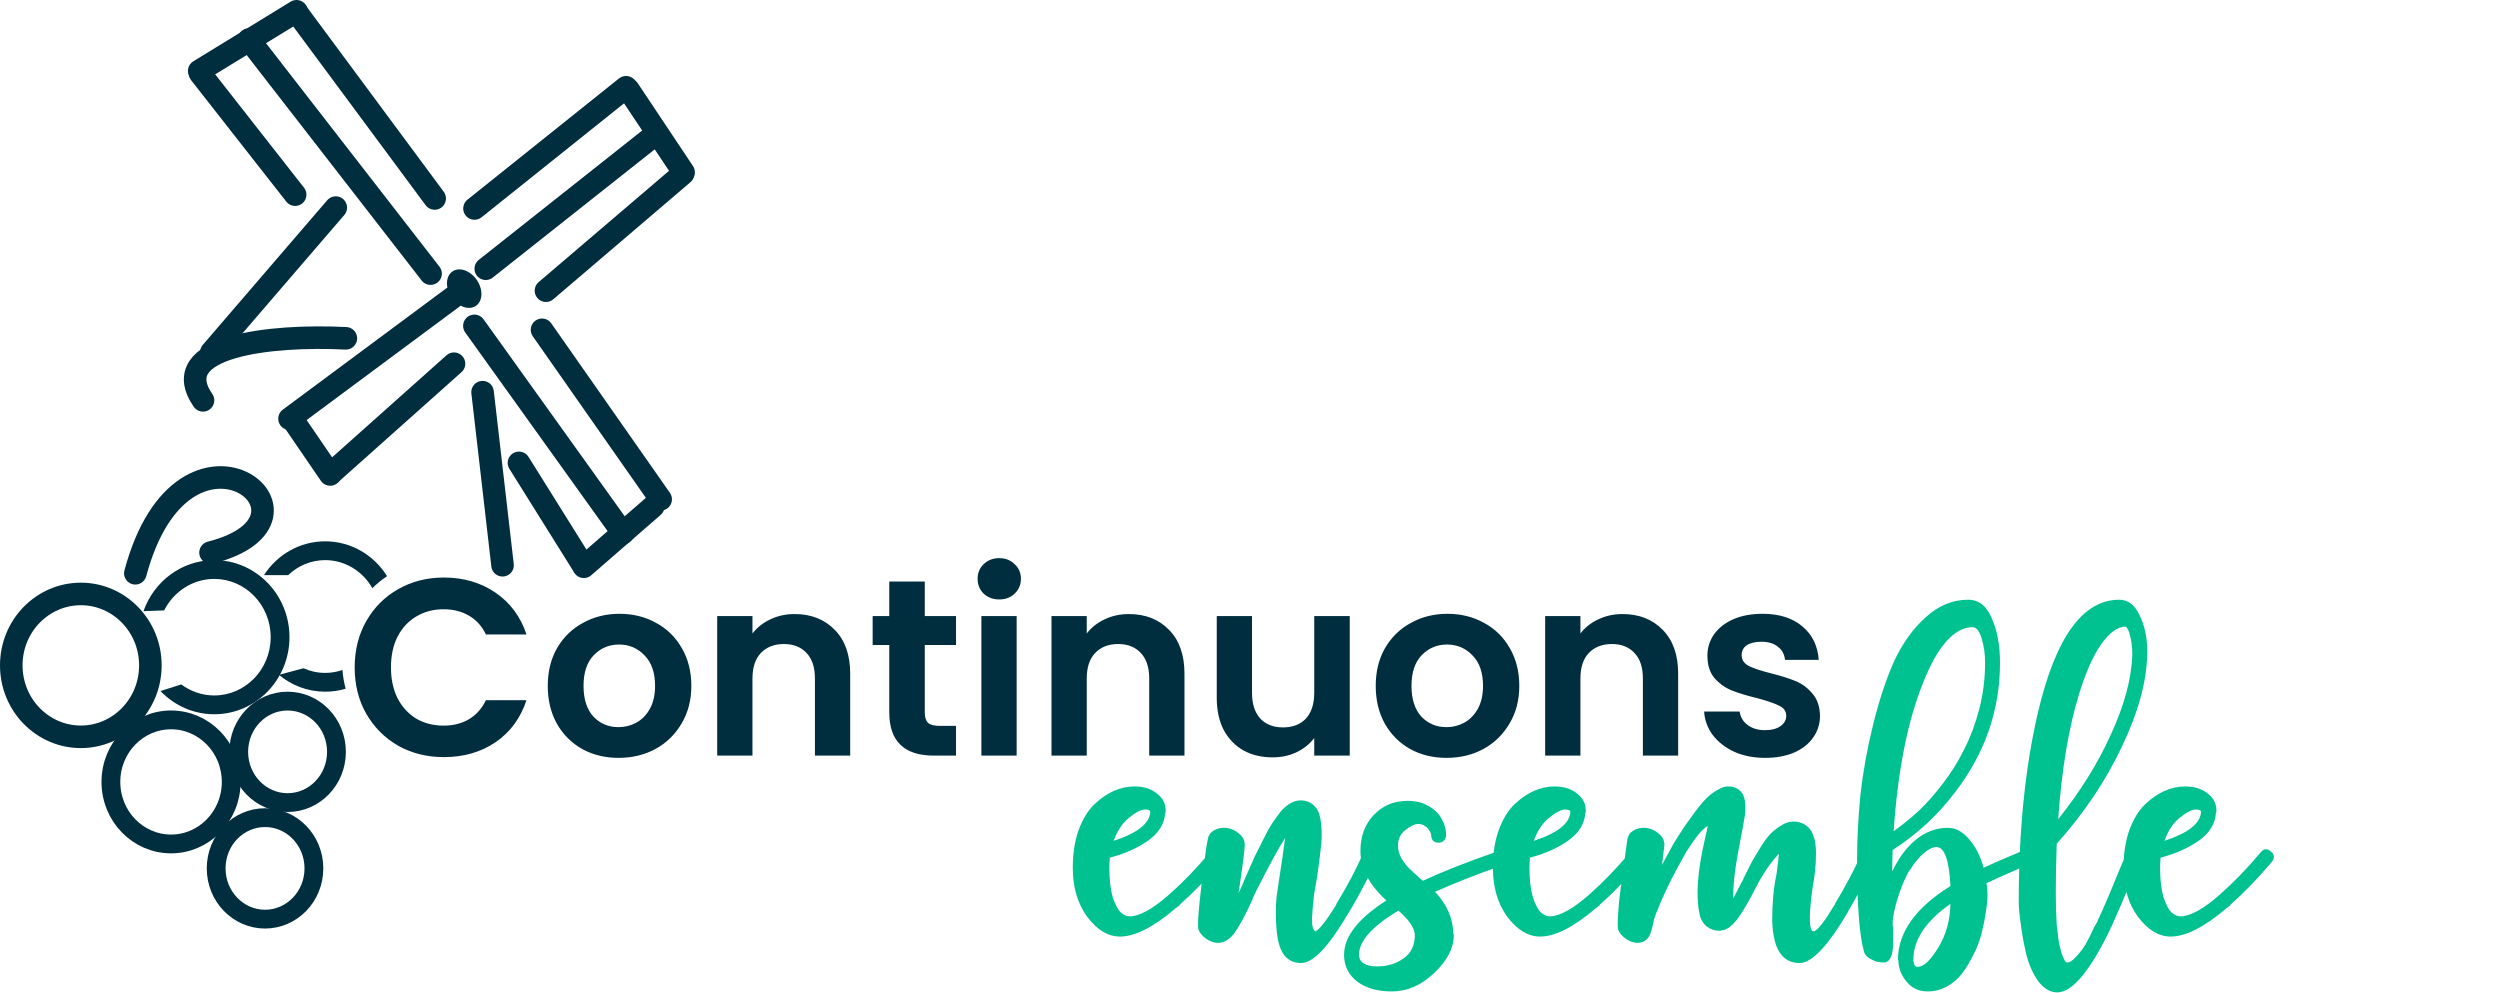
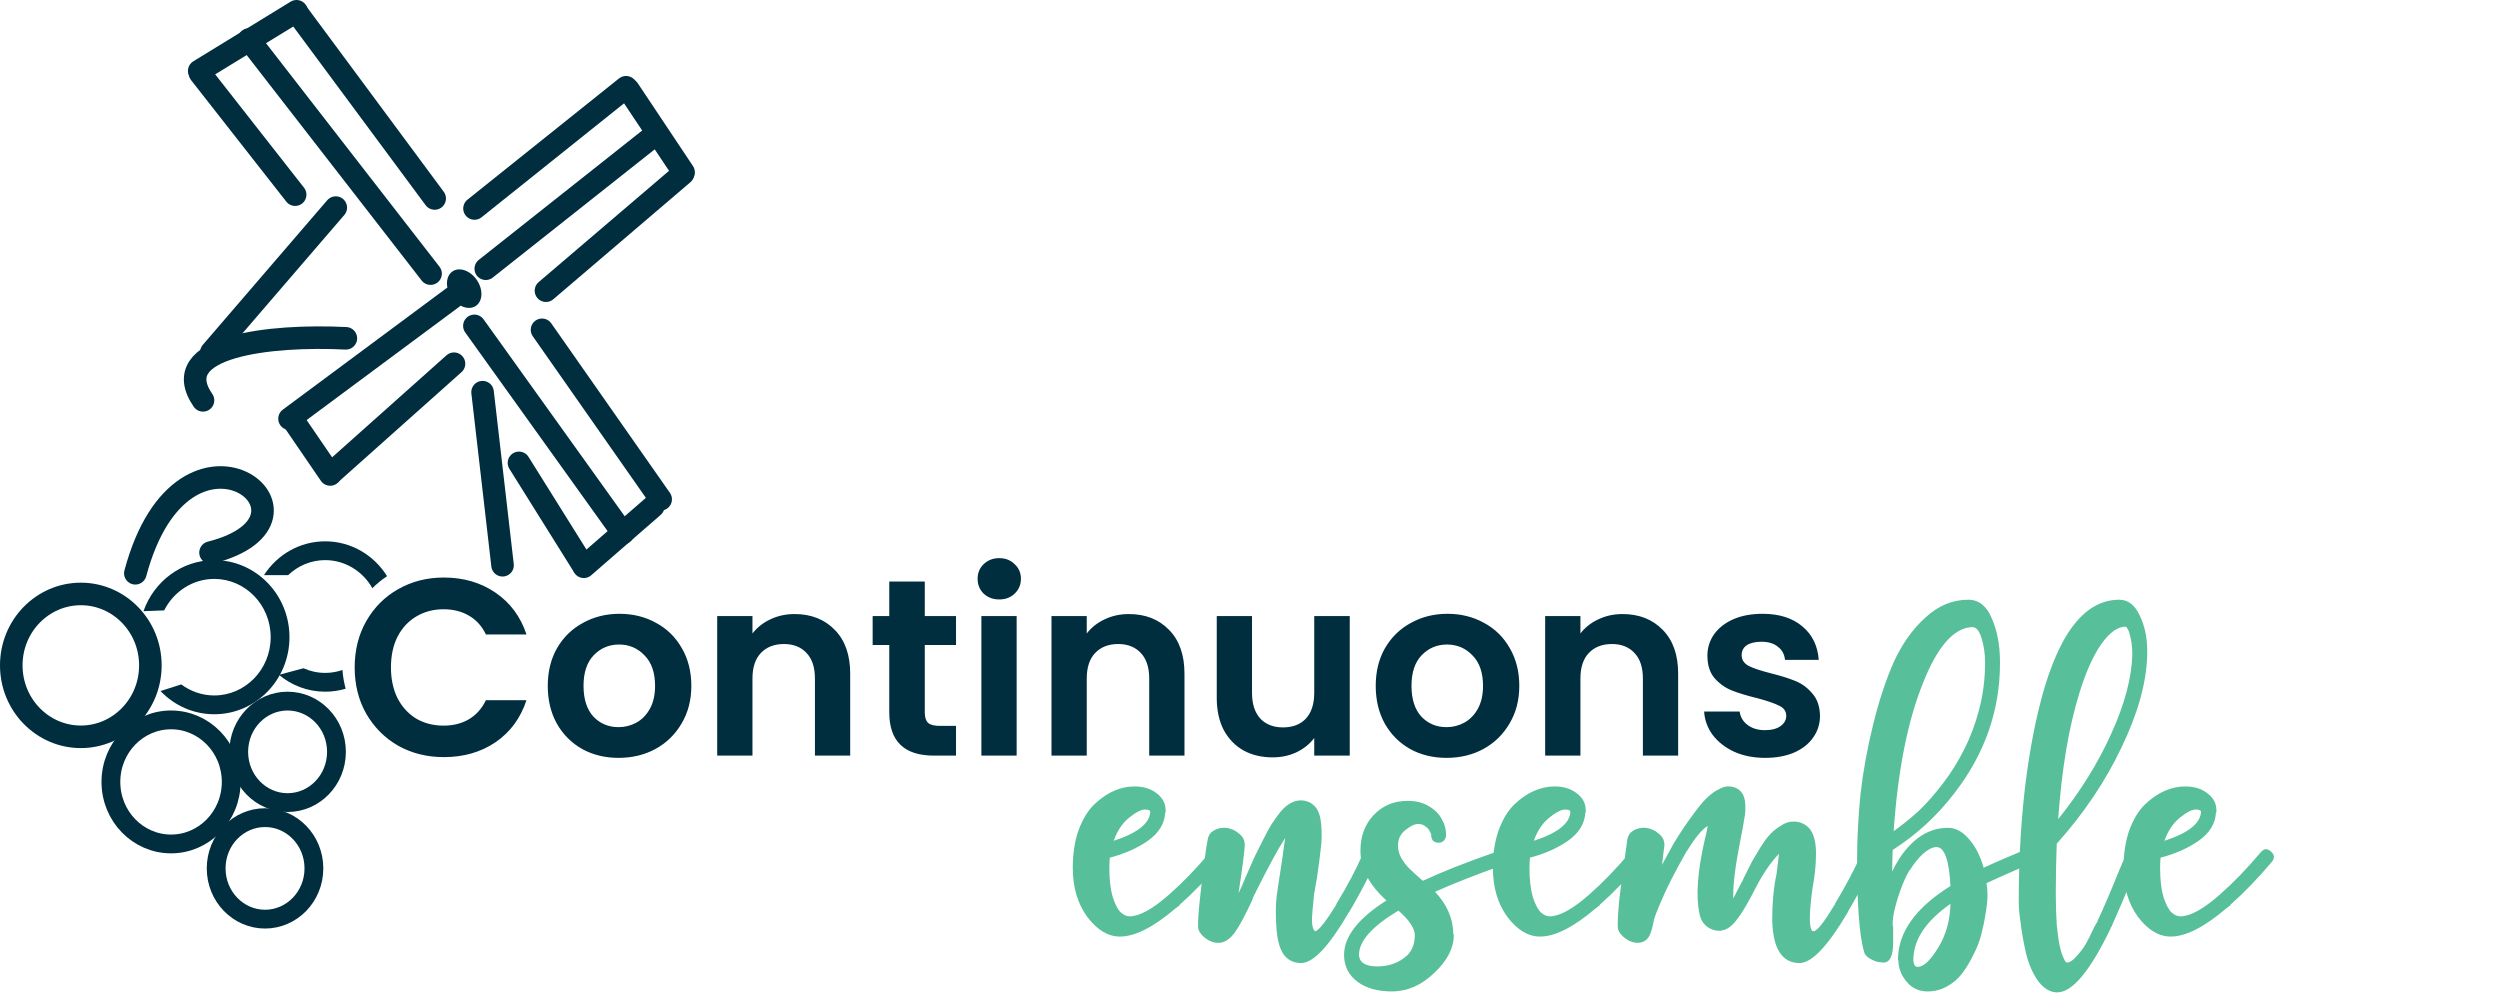
<svg xmlns="http://www.w3.org/2000/svg" width="665" height="264" viewBox="0 0 665 264" fill="none">
  <path d="M56 146.991C91.5 137.991 49 103.991 36 152.491" stroke="#002E3F" stroke-width="6" stroke-linecap="round" />
  <line x1="89.317" y1="55.221" x2="56.231" y2="93.673" stroke="#002E3F" stroke-width="6" stroke-linecap="round" />
  <line x1="144.178" y1="87.728" x2="175.737" y2="132.812" stroke="#002E3F" stroke-width="6" stroke-linecap="round" />
  <line x1="126.186" y1="86.681" x2="165.691" y2="141.805" stroke="#002E3F" stroke-width="6" stroke-linecap="round" />
  <line x1="155.295" y1="150.758" x2="173.768" y2="134.695" stroke="#002E3F" stroke-width="6" stroke-linecap="round" />
  <line x1="154.866" y1="150.037" x2="138.046" y2="123.125" stroke="#002E3F" stroke-width="6" stroke-linecap="round" />
  <line x1="133.676" y1="150.354" x2="128.364" y2="104.315" stroke="#002E3F" stroke-width="6" stroke-linecap="round" />
  <line x1="88.242" y1="125.755" x2="120.764" y2="96.749" stroke="#002E3F" stroke-width="6" stroke-linecap="round" />
  <line x1="87.83" y1="126.209" x2="78.218" y2="112.161" stroke="#002E3F" stroke-width="6" stroke-linecap="round" />
  <line x1="172.51" y1="37.205" x2="129.214" y2="71.481" stroke="#002E3F" stroke-width="6" stroke-linecap="round" />
  <line x1="120.379" y1="79.188" x2="77.012" y2="111.375" stroke="#002E3F" stroke-width="6" stroke-linecap="round" />
  <line x1="66.209" y1="10.521" x2="114.531" y2="72.781" stroke="#002E3F" stroke-width="6" stroke-linecap="round" />
  <line x1="52.99" y1="18.865" x2="78.874" y2="3" stroke="#002E3F" stroke-width="6" stroke-linecap="round" />
  <line x1="79.196" y1="3.616" x2="115.625" y2="52.794" stroke="#002E3F" stroke-width="6" stroke-linecap="round" />
  <line x1="166.531" y1="23.207" x2="126.217" y2="55.459" stroke="#002E3F" stroke-width="6" stroke-linecap="round" />
  <line x1="167.16" y1="23.823" x2="181.832" y2="45.83" stroke="#002E3F" stroke-width="6" stroke-linecap="round" />
  <line x1="181.666" y1="46.22" x2="145.229" y2="77.324" stroke="#002E3F" stroke-width="6" stroke-linecap="round" />
  <line x1="53.212" y1="19.501" x2="78.51" y2="51.779" stroke="#002E3F" stroke-width="6" stroke-linecap="round" />
  <ellipse cx="123.476" cy="76.781" rx="4.07" ry="5.54" transform="rotate(-34.0884 123.476 76.7813)" fill="#002E3F" />
  <path d="M92 89.99C72 88.99 44 91.99 54 106.491" stroke="#002E3F" stroke-width="6" stroke-linecap="round" />
  <path d="M21.5 157.991C31.653 157.991 40 166.432 40 176.991C40 187.549 31.653 195.991 21.5 195.991C11.347 195.991 3 187.549 3 176.991C3 166.432 11.347 157.991 21.5 157.991Z" stroke="#002E3F" stroke-width="6" />
  <path d="M45.5 191.491C54.274 191.491 61.5 198.815 61.5 207.991C61.5 217.167 54.274 224.491 45.5 224.491C36.726 224.491 29.5 217.167 29.5 207.991C29.5 198.815 36.726 191.491 45.5 191.491Z" stroke="#002E3F" stroke-width="5" />
  <path d="M76.5 186.491C83.606 186.491 89.5 192.459 89.5 199.991C89.5 207.522 83.606 213.491 76.5 213.491C69.394 213.491 63.5 207.522 63.5 199.991C63.5 192.459 69.394 186.491 76.5 186.491Z" stroke="#002E3F" stroke-width="5" />
  <path d="M70.5 217.491C77.606 217.491 83.5 223.459 83.5 230.991C83.5 238.522 77.606 244.491 70.5 244.491C63.395 244.491 57.5 238.522 57.5 230.991C57.5 223.459 63.395 217.491 70.5 217.491Z" stroke="#002E3F" stroke-width="5" />
  <path d="M57 148.991C68.046 148.991 77 158.169 77 169.491C77 180.812 68.046 189.991 57 189.991C51.393 189.991 46.327 187.624 42.695 183.815L48.215 182.051C50.698 183.906 53.743 184.991 57 184.991C65.169 184.991 72 178.168 72 169.491C72 160.813 65.169 153.991 57 153.991C51.263 153.991 46.184 157.355 43.67 162.365L38.168 162.574C40.937 154.655 48.322 148.991 57 148.991Z" fill="#002E3F" />
  <path d="M80.736 177.754C82.511 178.551 84.463 178.991 86.5 178.991C88.097 178.991 89.641 178.72 91.089 178.219C91.224 179.93 91.511 181.595 91.939 183.201C90.212 183.714 88.388 183.991 86.5 183.991C81.834 183.991 77.551 182.308 74.194 179.504L80.736 177.754ZM86.5 143.991C93.42 143.991 99.498 147.688 102.959 153.262C101.557 154.198 100.246 155.27 99.046 156.46C96.515 151.964 91.796 148.991 86.5 148.991C82.728 148.991 79.25 150.499 76.645 152.991H70.213C73.701 147.569 79.693 143.991 86.5 143.991Z" fill="#002E3F" />
  <path d="M94.345 177.541C94.345 172.94 95.372 168.831 97.427 165.213C99.526 161.55 102.363 158.714 105.936 156.704C109.554 154.649 113.596 153.622 118.063 153.622C123.289 153.622 127.867 154.962 131.798 157.642C135.729 160.322 138.476 164.029 140.039 168.764H129.252C128.18 166.53 126.661 164.855 124.696 163.739C122.775 162.622 120.542 162.064 117.996 162.064C115.271 162.064 112.837 162.711 110.693 164.007C108.594 165.257 106.941 167.044 105.735 169.367C104.574 171.689 103.993 174.414 103.993 177.541C103.993 180.623 104.574 183.347 105.735 185.715C106.941 188.037 108.594 189.846 110.693 191.142C112.837 192.392 115.271 193.018 117.996 193.018C120.542 193.018 122.775 192.459 124.696 191.343C126.661 190.181 128.18 188.484 129.252 186.251H140.039C138.476 191.03 135.729 194.76 131.798 197.44C127.912 200.075 123.334 201.393 118.063 201.393C113.596 201.393 109.554 200.388 105.936 198.378C102.363 196.323 99.526 193.487 97.427 189.869C95.372 186.251 94.345 182.141 94.345 177.541ZM164.533 201.594C160.959 201.594 157.743 200.812 154.885 199.249C152.026 197.641 149.77 195.385 148.118 192.482C146.51 189.578 145.706 186.228 145.706 182.432C145.706 178.635 146.532 175.285 148.185 172.382C149.882 169.478 152.182 167.245 155.086 165.682C157.989 164.074 161.227 163.27 164.801 163.27C168.374 163.27 171.612 164.074 174.516 165.682C177.419 167.245 179.697 169.478 181.35 172.382C183.047 175.285 183.896 178.635 183.896 182.432C183.896 186.228 183.025 189.578 181.283 192.482C179.585 195.385 177.263 197.641 174.315 199.249C171.411 200.812 168.151 201.594 164.533 201.594ZM164.533 193.42C166.23 193.42 167.816 193.018 169.29 192.214C170.808 191.365 172.014 190.114 172.908 188.462C173.801 186.809 174.248 184.799 174.248 182.432C174.248 178.903 173.31 176.201 171.434 174.325C169.602 172.404 167.347 171.444 164.667 171.444C161.987 171.444 159.731 172.404 157.9 174.325C156.113 176.201 155.22 178.903 155.22 182.432C155.22 185.96 156.091 188.685 157.833 190.606C159.619 192.482 161.853 193.42 164.533 193.42ZM211.345 163.337C215.767 163.337 219.341 164.744 222.065 167.558C224.79 170.327 226.152 174.213 226.152 179.216V200.991H216.772V180.489C216.772 177.541 216.035 175.285 214.561 173.722C213.087 172.114 211.077 171.31 208.531 171.31C205.941 171.31 203.886 172.114 202.367 173.722C200.893 175.285 200.156 177.541 200.156 180.489V200.991H190.776V163.873H200.156V168.496C201.407 166.888 202.993 165.637 204.913 164.744C206.879 163.806 209.023 163.337 211.345 163.337ZM245.993 171.578V189.534C245.993 190.784 246.284 191.7 246.864 192.281C247.49 192.817 248.517 193.085 249.946 193.085H254.301V200.991H248.405C240.499 200.991 236.546 197.149 236.546 189.467V171.578H232.124V163.873H236.546V154.694H245.993V163.873H254.301V171.578H245.993ZM265.805 159.451C264.152 159.451 262.767 158.937 261.651 157.91C260.579 156.838 260.043 155.52 260.043 153.957C260.043 152.393 260.579 151.098 261.651 150.071C262.767 148.999 264.152 148.463 265.805 148.463C267.457 148.463 268.82 148.999 269.892 150.071C271.008 151.098 271.567 152.393 271.567 153.957C271.567 155.52 271.008 156.838 269.892 157.91C268.82 158.937 267.457 159.451 265.805 159.451ZM270.428 163.873V200.991H261.048V163.873H270.428ZM300.264 163.337C304.686 163.337 308.26 164.744 310.984 167.558C313.709 170.327 315.071 174.213 315.071 179.216V200.991H305.691V180.489C305.691 177.541 304.954 175.285 303.48 173.722C302.006 172.114 299.996 171.31 297.45 171.31C294.86 171.31 292.805 172.114 291.286 173.722C289.812 175.285 289.075 177.541 289.075 180.489V200.991H279.695V163.873H289.075V168.496C290.326 166.888 291.912 165.637 293.832 164.744C295.798 163.806 297.942 163.337 300.264 163.337ZM359.032 163.873V200.991H349.585V196.301C348.379 197.909 346.793 199.182 344.828 200.12C342.907 201.013 340.808 201.46 338.53 201.46C335.627 201.46 333.058 200.857 330.825 199.651C328.592 198.4 326.827 196.591 325.532 194.224C324.281 191.812 323.656 188.953 323.656 185.648V163.873H333.036V184.308C333.036 187.256 333.773 189.534 335.247 191.142C336.721 192.705 338.731 193.487 341.277 193.487C343.868 193.487 345.9 192.705 347.374 191.142C348.848 189.534 349.585 187.256 349.585 184.308V163.873H359.032ZM384.769 201.594C381.196 201.594 377.98 200.812 375.121 199.249C372.262 197.641 370.007 195.385 368.354 192.482C366.746 189.578 365.942 186.228 365.942 182.432C365.942 178.635 366.768 175.285 368.421 172.382C370.118 169.478 372.419 167.245 375.322 165.682C378.225 164.074 381.464 163.27 385.037 163.27C388.61 163.27 391.849 164.074 394.752 165.682C397.655 167.245 399.933 169.478 401.586 172.382C403.283 175.285 404.132 178.635 404.132 182.432C404.132 186.228 403.261 189.578 401.519 192.482C399.822 195.385 397.499 197.641 394.551 199.249C391.648 200.812 388.387 201.594 384.769 201.594ZM384.769 193.42C386.466 193.42 388.052 193.018 389.526 192.214C391.045 191.365 392.251 190.114 393.144 188.462C394.037 186.809 394.484 184.799 394.484 182.432C394.484 178.903 393.546 176.201 391.67 174.325C389.839 172.404 387.583 171.444 384.903 171.444C382.223 171.444 379.967 172.404 378.136 174.325C376.349 176.201 375.456 178.903 375.456 182.432C375.456 185.96 376.327 188.685 378.069 190.606C379.856 192.482 382.089 193.42 384.769 193.42ZM431.582 163.337C436.004 163.337 439.577 164.744 442.302 167.558C445.026 170.327 446.389 174.213 446.389 179.216V200.991H437.009V180.489C437.009 177.541 436.272 175.285 434.798 173.722C433.324 172.114 431.314 171.31 428.768 171.31C426.177 171.31 424.122 172.114 422.604 173.722C421.13 175.285 420.393 177.541 420.393 180.489V200.991H411.013V163.873H420.393V168.496C421.643 166.888 423.229 165.637 425.15 164.744C427.115 163.806 429.259 163.337 431.582 163.337ZM469.513 201.594C466.475 201.594 463.751 201.058 461.339 199.986C458.927 198.869 457.006 197.373 455.577 195.497C454.192 193.621 453.433 191.544 453.299 189.266H462.746C462.924 190.695 463.617 191.879 464.823 192.817C466.073 193.755 467.614 194.224 469.446 194.224C471.232 194.224 472.617 193.866 473.6 193.152C474.627 192.437 475.141 191.521 475.141 190.405C475.141 189.199 474.515 188.305 473.265 187.725C472.059 187.099 470.116 186.429 467.436 185.715C464.666 185.045 462.388 184.352 460.602 183.638C458.86 182.923 457.341 181.829 456.046 180.355C454.795 178.881 454.17 176.893 454.17 174.392C454.17 172.337 454.75 170.461 455.912 168.764C457.118 167.066 458.815 165.726 461.004 164.744C463.237 163.761 465.85 163.27 468.843 163.27C473.265 163.27 476.793 164.386 479.429 166.62C482.064 168.808 483.516 171.779 483.784 175.531H474.806C474.672 174.057 474.046 172.895 472.93 172.047C471.858 171.153 470.406 170.707 468.575 170.707C466.877 170.707 465.56 171.019 464.622 171.645C463.728 172.27 463.282 173.141 463.282 174.258C463.282 175.508 463.907 176.469 465.158 177.139C466.408 177.764 468.351 178.412 470.987 179.082C473.667 179.752 475.878 180.444 477.62 181.159C479.362 181.873 480.858 182.99 482.109 184.509C483.404 185.983 484.074 187.948 484.119 190.405C484.119 192.549 483.516 194.469 482.31 196.167C481.148 197.864 479.451 199.204 477.218 200.187C475.029 201.125 472.461 201.594 469.513 201.594Z" fill="#002E3F" />
-   <path d="M321.84 226.727C322.693 225.703 323.589 225.617 324.528 226.471C325.552 227.324 325.637 228.263 324.784 229.287C321.029 233.724 317.36 237.521 313.776 240.679V240.807C313.776 240.807 313.733 240.849 313.648 240.935C313.563 241.02 313.477 241.063 313.392 241.063C313.051 241.404 312.837 241.575 312.752 241.575C306.864 246.609 301.915 249.127 297.904 249.127C294.747 249.127 291.845 247.377 289.2 243.879C286.64 240.38 285.36 236.028 285.36 230.823C285.36 227.068 285.872 223.74 286.896 220.839C288.005 217.852 289.413 215.548 291.12 213.927C292.827 212.305 294.576 211.111 296.368 210.343C298.16 209.575 299.952 209.191 301.744 209.191C304.133 209.191 306.096 209.788 307.632 210.983C309.253 212.177 310.064 213.713 310.064 215.591C310.064 215.761 310.064 215.847 310.064 215.847V215.975C310.064 216.06 310.021 216.145 309.936 216.231C309.765 219.132 308.229 221.607 305.328 223.655C302.512 225.617 299.141 227.111 295.216 228.135C295.131 228.988 295.088 229.884 295.088 230.823C295.088 233.98 295.387 236.583 295.984 238.631C296.667 240.679 297.392 242.044 298.16 242.727C298.928 243.409 299.696 243.751 300.464 243.751C303.109 243.751 306.651 241.788 311.088 237.863C311.173 237.777 311.216 237.735 311.216 237.735C314.629 234.748 318.171 231.079 321.84 226.727ZM304.56 215.335C303.536 215.335 302.128 216.06 300.336 217.511C298.544 218.961 297.179 221.009 296.24 223.655C302.555 221.607 305.797 219.047 305.968 215.975C305.968 215.548 305.499 215.335 304.56 215.335ZM363.496 226.215C364.008 225.959 364.52 225.959 365.032 226.215C365.544 226.385 365.885 226.727 366.056 227.239C366.312 227.751 366.312 228.263 366.056 228.775C364.52 232.359 362.429 236.455 359.784 241.063C359.528 241.489 359.272 241.916 359.016 242.343C359.016 242.428 358.931 242.556 358.76 242.727C353.555 251.687 349.331 256.167 346.088 256.167C344.296 256.167 342.845 255.527 341.736 254.247C340.541 252.796 339.816 250.449 339.56 247.207C339.304 243.964 339.304 241.105 339.56 238.631C339.901 236.156 340.413 232.743 341.096 228.391C341.437 225.745 341.693 223.911 341.864 222.887C340.072 225.617 337.469 230.396 334.056 237.223C333.971 237.479 333.843 237.735 333.672 237.991C333.587 238.247 333.459 238.503 333.288 238.759C333.203 239.015 333.16 239.185 333.16 239.271C331.283 243.367 329.704 246.311 328.424 248.103C327.144 249.809 325.779 250.705 324.328 250.791C324.243 250.791 324.115 250.791 323.944 250.791C323.859 250.791 323.773 250.791 323.688 250.791C322.664 250.705 321.683 250.321 320.744 249.639C319.805 248.956 319.165 248.188 318.824 247.335C318.568 246.567 318.653 244.135 319.08 240.039C319.507 235.857 319.933 232.231 320.36 229.159C320.787 226.001 321.085 224.039 321.256 223.271C321.427 222.247 321.939 221.479 322.792 220.967C323.731 220.369 324.84 220.113 326.12 220.199C327.485 220.369 328.637 220.881 329.576 221.735C330.6 222.503 331.112 223.527 331.112 224.807C331.027 226.599 330.472 230.865 329.448 237.607C329.96 236.583 330.6 235.132 331.368 233.255C332.392 230.951 333.16 229.201 333.672 228.007C334.269 226.812 335.037 225.276 335.976 223.399C336.915 221.521 337.683 220.113 338.28 219.175C338.963 218.151 339.731 217.084 340.584 215.975C341.523 214.865 342.419 214.097 343.272 213.671C344.125 213.159 345.021 212.903 345.96 212.903C347.581 212.903 348.904 213.5 349.928 214.695C350.781 215.719 351.293 217.34 351.464 219.559C351.635 221.777 351.592 223.783 351.336 225.575C351.165 227.367 350.824 230.012 350.312 233.511C349.971 235.303 349.715 236.753 349.544 237.863C349.459 238.887 349.331 240.209 349.16 241.831C348.989 243.452 348.947 244.732 349.032 245.671C349.117 246.609 349.331 247.249 349.672 247.591C349.672 247.676 349.757 247.719 349.928 247.719C350.952 247.292 352.787 244.945 355.432 240.679C355.432 240.593 355.475 240.465 355.56 240.295C358.376 235.687 360.68 231.335 362.472 227.239C362.643 226.727 362.984 226.385 363.496 226.215ZM401.939 227.367C402.024 227.623 402.024 227.879 401.939 228.135C401.939 228.391 401.896 228.647 401.811 228.903C401.726 229.073 401.555 229.287 401.299 229.543C401.128 229.713 400.915 229.841 400.659 229.927C400.147 230.097 399.678 230.225 399.251 230.311C392.51 232.7 386.664 235.004 381.715 237.223C384.872 240.551 386.494 244.263 386.579 248.359C386.664 248.444 386.707 248.572 386.707 248.743C386.707 252.156 385 255.484 381.587 258.727C378.174 262.055 374.376 263.719 370.195 263.719C366.44 263.719 363.411 262.865 361.107 261.159C358.803 259.452 357.608 257.148 357.523 254.247C357.523 254.161 357.523 254.076 357.523 253.991C357.523 249.127 361.278 244.305 368.787 239.527C364.179 235.345 361.875 230.951 361.875 226.343C361.875 222.503 363.027 219.345 365.331 216.871C367.72 214.311 370.75 213.031 374.419 213.031C376.638 213.031 378.515 213.5 380.051 214.439C381.672 215.377 382.824 216.529 383.507 217.895C384.275 219.175 384.659 220.583 384.659 222.119C384.659 222.716 384.446 223.228 384.019 223.655C383.678 223.996 383.208 224.167 382.611 224.167C382.099 224.167 381.63 223.996 381.203 223.655C380.862 223.228 380.691 222.716 380.691 222.119C380.691 221.863 380.563 221.521 380.307 221.095C380.051 220.583 379.667 220.156 379.155 219.815C378.643 219.388 378.003 219.175 377.235 219.175C376.296 219.175 375.144 219.729 373.779 220.839C372.499 221.863 371.859 223.228 371.859 224.935C371.859 226.044 372.158 227.153 372.755 228.263C373.438 229.372 374.12 230.268 374.803 230.951C375.486 231.633 376.51 232.572 377.875 233.767C377.96 233.852 378.046 233.937 378.131 234.023C378.302 234.108 378.43 234.193 378.515 234.279C383.635 231.889 390.12 229.329 397.971 226.599C398.056 226.599 398.27 226.556 398.611 226.471C398.952 226.3 399.208 226.172 399.379 226.087C399.891 225.916 400.36 225.959 400.787 226.215C401.299 226.471 401.683 226.855 401.939 227.367ZM366.355 257.063C369.086 257.063 371.432 256.337 373.395 254.887C375.358 253.521 376.339 251.473 376.339 248.743C376.339 246.951 374.888 244.775 371.987 242.215C364.99 246.396 361.491 250.321 361.491 253.991C361.491 254.076 361.491 254.119 361.491 254.119C361.662 256.081 363.283 257.063 366.355 257.063ZM433.59 226.727C434.443 225.703 435.339 225.617 436.278 226.471C437.302 227.324 437.387 228.263 436.534 229.287C432.779 233.724 429.11 237.521 425.526 240.679V240.807C425.526 240.807 425.483 240.849 425.398 240.935C425.313 241.02 425.227 241.063 425.142 241.063C424.801 241.404 424.587 241.575 424.502 241.575C418.614 246.609 413.665 249.127 409.654 249.127C406.497 249.127 403.595 247.377 400.95 243.879C398.39 240.38 397.11 236.028 397.11 230.823C397.11 227.068 397.622 223.74 398.646 220.839C399.755 217.852 401.163 215.548 402.87 213.927C404.577 212.305 406.326 211.111 408.118 210.343C409.91 209.575 411.702 209.191 413.494 209.191C415.883 209.191 417.846 209.788 419.382 210.983C421.003 212.177 421.814 213.713 421.814 215.591C421.814 215.761 421.814 215.847 421.814 215.847V215.975C421.814 216.06 421.771 216.145 421.686 216.231C421.515 219.132 419.979 221.607 417.078 223.655C414.262 225.617 410.891 227.111 406.966 228.135C406.881 228.988 406.838 229.884 406.838 230.823C406.838 233.98 407.137 236.583 407.734 238.631C408.417 240.679 409.142 242.044 409.91 242.727C410.678 243.409 411.446 243.751 412.214 243.751C414.859 243.751 418.401 241.788 422.838 237.863C422.923 237.777 422.966 237.735 422.966 237.735C426.379 234.748 429.921 231.079 433.59 226.727ZM416.31 215.335C415.286 215.335 413.878 216.06 412.086 217.511C410.294 218.961 408.929 221.009 407.99 223.655C414.305 221.607 417.547 219.047 417.718 215.975C417.718 215.548 417.249 215.335 416.31 215.335ZM496.11 226.215C496.622 225.959 497.134 225.959 497.646 226.215C498.158 226.385 498.499 226.727 498.67 227.239C498.926 227.751 498.926 228.263 498.67 228.775C497.134 232.359 495.043 236.455 492.398 241.063C492.142 241.489 491.886 241.916 491.63 242.343V242.471C486.254 251.601 481.945 256.167 478.702 256.167C476.739 256.167 475.161 255.484 473.966 254.119C472.345 252.241 471.491 249.084 471.406 244.647C471.406 240.124 471.79 236.071 472.558 232.487C472.899 229.927 473.113 228.135 473.198 227.111C470.979 229.415 468.889 232.487 466.926 236.327C464.11 241.873 461.891 245.244 460.27 246.439C459.673 246.951 458.99 247.292 458.222 247.463H458.094C458.009 247.463 457.881 247.505 457.71 247.591C457.625 247.591 457.539 247.591 457.454 247.591H457.326C456.131 247.591 455.022 247.207 453.998 246.439C452.974 245.585 452.334 244.476 452.078 243.111C451.054 238.417 451.523 231.804 453.486 223.271C453.913 221.564 454.169 220.369 454.254 219.687C452.718 220.625 450.883 222.844 448.75 226.343C448.665 226.428 448.622 226.471 448.622 226.471C447.257 228.86 445.891 231.377 444.526 234.023C443.246 236.583 442.222 238.801 441.454 240.679C440.686 242.471 440.174 243.836 439.918 244.775V244.903C439.491 246.951 439.107 248.273 438.766 248.871C438.083 250.151 437.017 250.791 435.566 250.791C435.481 250.791 435.395 250.791 435.31 250.791C434.286 250.705 433.305 250.321 432.366 249.639C431.427 248.956 430.787 248.188 430.446 247.335C430.275 246.737 430.275 245.201 430.446 242.727C430.617 240.167 430.915 237.393 431.342 234.407C431.769 231.42 432.11 228.945 432.366 226.983C432.622 224.935 432.793 223.697 432.878 223.271C433.049 222.247 433.561 221.479 434.414 220.967C435.353 220.369 436.462 220.113 437.742 220.199C439.107 220.369 440.259 220.881 441.198 221.735C442.222 222.503 442.734 223.527 442.734 224.807C442.649 225.489 442.435 227.239 442.094 230.055C443.118 228.177 444.142 226.3 445.166 224.423C446.873 221.607 448.494 219.175 450.03 217.127C451.566 214.993 452.803 213.457 453.742 212.519C454.766 211.495 455.747 210.727 456.686 210.215C457.625 209.703 458.265 209.404 458.606 209.319C458.947 209.233 459.331 209.191 459.758 209.191C461.209 209.191 462.361 209.703 463.214 210.727C463.811 211.409 464.153 212.476 464.238 213.927C464.323 215.292 464.238 216.572 463.982 217.767C463.811 218.961 463.47 220.839 462.958 223.399C461.593 230.225 460.953 235.431 461.038 239.015C461.635 237.905 462.403 236.412 463.342 234.535L463.47 234.407C463.47 234.321 463.513 234.236 463.598 234.151C463.683 233.98 463.726 233.852 463.726 233.767C464.75 231.719 465.518 230.183 466.03 229.159C466.627 228.135 467.395 226.855 468.334 225.319C469.358 223.697 470.254 222.503 471.022 221.735C471.875 220.881 472.814 220.156 473.838 219.559C474.862 218.876 475.929 218.535 477.038 218.535C478.745 218.535 480.153 219.132 481.262 220.327C482.457 221.692 483.054 223.911 483.054 226.983C483.054 229.969 482.755 232.999 482.158 236.071C481.219 242.812 481.177 246.652 482.03 247.591C482.115 247.676 482.286 247.719 482.542 247.719C483.566 247.377 485.358 245.073 487.918 240.807C487.918 240.807 487.961 240.764 488.046 240.679C488.131 240.508 488.174 240.38 488.174 240.295C490.99 235.601 493.294 231.249 495.086 227.239C495.257 226.727 495.598 226.385 496.11 226.215ZM539.681 226.215C540.193 226.385 540.577 226.727 540.833 227.239C541.089 227.665 541.089 228.135 540.833 228.647C540.662 229.159 540.321 229.543 539.809 229.799C539.126 230.14 537.804 230.737 535.841 231.591C532.684 232.956 530.209 234.065 528.417 234.919C528.588 235.943 528.673 236.967 528.673 237.991C528.673 239.527 528.502 241.191 528.161 242.983C527.905 244.775 527.521 246.652 527.009 248.615C526.497 250.577 525.772 252.412 524.833 254.119C523.98 255.911 522.998 257.532 521.889 258.983C520.78 260.433 519.414 261.585 517.793 262.439C516.257 263.292 514.593 263.719 512.801 263.719C510.497 263.719 508.662 262.908 507.297 261.287C505.932 259.751 505.164 258.001 504.993 256.039C504.993 255.953 504.993 255.825 504.993 255.655C504.993 255.569 504.993 255.527 504.993 255.527C504.908 255.441 504.865 255.356 504.865 255.271C504.865 248.017 509.516 241.489 518.817 235.687C518.476 228.775 517.238 225.319 515.105 225.319C514.081 225.319 512.886 225.916 511.521 227.111C510.241 228.305 509.132 229.671 508.193 231.207C508.108 231.292 508.065 231.377 508.065 231.463H507.937C506.998 233.084 506.188 234.876 505.505 236.839C504.822 238.716 504.31 240.423 503.969 241.959C503.628 243.409 503.457 244.604 503.457 245.543C503.457 245.713 503.457 245.927 503.457 246.183C503.542 246.353 503.585 246.524 503.585 246.695C503.585 248.743 503.585 250.023 503.585 250.535C503.585 254.204 502.732 256.039 501.025 256.039C500.769 256.039 500.342 255.996 499.745 255.911C499.148 255.825 498.38 255.527 497.441 255.015C496.502 254.503 495.948 253.82 495.777 252.967C494.582 248.615 493.985 240.593 493.985 228.903C493.985 223.271 494.284 217.425 494.881 211.367C495.564 205.308 496.673 199.164 498.209 192.935C499.745 186.62 501.58 181.031 503.713 176.167C505.932 171.303 508.748 167.335 512.161 164.263C515.574 161.105 519.372 159.527 523.553 159.527C526.369 159.527 528.46 161.191 529.825 164.519C531.276 167.761 532.001 171.687 532.001 176.295C532.001 188.924 527.99 200.444 519.969 210.855C515.361 216.913 509.857 221.991 503.457 226.087C503.372 227.964 503.329 229.884 503.329 231.847C503.756 230.908 504.225 230.012 504.737 229.159H504.865C504.865 229.073 504.865 229.031 504.865 229.031C504.95 228.775 505.121 228.476 505.377 228.135C508.961 222.844 513.228 220.199 518.177 220.199C520.225 220.199 522.102 221.223 523.809 223.271C525.516 225.233 526.796 227.751 527.649 230.823C529.27 230.055 531.489 229.073 534.305 227.879C536.182 227.111 537.462 226.556 538.145 226.215C538.657 225.959 539.169 225.959 539.681 226.215ZM511.521 181.671C507.425 191.825 504.822 204.967 503.713 221.095C506.102 219.388 508.364 217.553 510.497 215.591C512.63 213.543 514.764 211.111 516.897 208.295C519.116 205.393 520.993 202.364 522.529 199.207C524.15 196.049 525.473 192.508 526.497 188.583C527.521 184.572 528.033 180.476 528.033 176.295C528.033 173.991 527.734 171.857 527.137 169.895C526.54 167.847 525.729 166.823 524.705 166.823C522.316 166.823 519.969 168.103 517.665 170.663C515.446 173.223 513.398 176.892 511.521 181.671ZM510.113 257.191C511.649 257.191 513.441 255.527 515.489 252.199C517.622 248.785 518.732 244.86 518.817 240.423C512.246 245.031 508.961 249.98 508.961 255.271C508.961 255.271 508.961 255.313 508.961 255.399C508.961 255.399 508.961 255.441 508.961 255.527C509.046 256.636 509.43 257.191 510.113 257.191ZM571.161 174.119C570.99 181.457 568.729 189.649 564.377 198.695C560.11 207.74 554.35 216.316 547.097 224.423C546.926 228.604 546.841 232.999 546.841 237.607C546.841 240.764 546.926 243.58 547.097 246.055C547.353 248.529 547.609 250.364 547.865 251.559C548.121 252.753 548.42 253.735 548.761 254.503C549.102 255.271 549.316 255.697 549.401 255.783C549.572 255.953 549.7 256.039 549.785 256.039C550.553 256.039 551.406 255.484 552.345 254.375C553.369 253.265 554.18 252.199 554.777 251.175C555.374 250.151 556.142 248.615 557.081 246.567C557.252 246.225 557.55 245.713 557.977 245.031V244.903C559.428 241.831 561.348 237.351 563.737 231.463C564.59 229.5 565.188 228.092 565.529 227.239C565.785 226.727 566.169 226.385 566.681 226.215C567.193 226.044 567.662 226.087 568.089 226.343C568.601 226.513 568.942 226.855 569.113 227.367C569.369 227.879 569.412 228.391 569.241 228.903C568.814 229.756 568.217 231.121 567.449 232.999C565.06 238.716 563.097 243.281 561.561 246.695C561.476 246.695 561.433 246.695 561.433 246.695V246.823C561.433 246.908 561.433 246.951 561.433 246.951C555.972 258.3 551.236 263.975 547.225 263.975C545.348 263.975 543.641 262.951 542.105 260.903C540.654 258.855 539.588 256.38 538.905 253.479C538.222 250.492 537.753 247.847 537.497 245.543C537.156 243.239 536.985 241.404 536.985 240.039C536.985 220.924 538.692 204.071 542.105 189.479C546.798 169.511 554.009 159.527 563.737 159.527C566.041 159.527 567.833 160.892 569.113 163.623C570.478 166.353 571.161 169.511 571.161 173.095C571.161 173.436 571.161 173.777 571.161 174.119ZM553.113 184.359C550.297 193.404 548.42 204.583 547.481 217.895C553.369 210.556 558.062 203.004 561.561 195.239C565.145 187.388 567.022 180.348 567.193 174.119C567.193 172.583 567.065 171.217 566.809 170.023C566.553 168.743 566.297 167.889 566.041 167.463C565.785 166.951 565.572 166.695 565.401 166.695C563.268 166.695 561.092 168.273 558.873 171.431C556.74 174.503 554.82 178.812 553.113 184.359ZM601.34 226.727C602.193 225.703 603.089 225.617 604.028 226.471C605.052 227.324 605.137 228.263 604.284 229.287C600.529 233.724 596.86 237.521 593.276 240.679V240.807C593.276 240.807 593.233 240.849 593.148 240.935C593.063 241.02 592.977 241.063 592.892 241.063C592.551 241.404 592.337 241.575 592.252 241.575C586.364 246.609 581.415 249.127 577.404 249.127C574.247 249.127 571.345 247.377 568.7 243.879C566.14 240.38 564.86 236.028 564.86 230.823C564.86 227.068 565.372 223.74 566.396 220.839C567.505 217.852 568.913 215.548 570.62 213.927C572.327 212.305 574.076 211.111 575.868 210.343C577.66 209.575 579.452 209.191 581.244 209.191C583.633 209.191 585.596 209.788 587.132 210.983C588.753 212.177 589.564 213.713 589.564 215.591C589.564 215.761 589.564 215.847 589.564 215.847V215.975C589.564 216.06 589.521 216.145 589.436 216.231C589.265 219.132 587.729 221.607 584.828 223.655C582.012 225.617 578.641 227.111 574.716 228.135C574.631 228.988 574.588 229.884 574.588 230.823C574.588 233.98 574.887 236.583 575.484 238.631C576.167 240.679 576.892 242.044 577.66 242.727C578.428 243.409 579.196 243.751 579.964 243.751C582.609 243.751 586.151 241.788 590.588 237.863C590.673 237.777 590.716 237.735 590.716 237.735C594.129 234.748 597.671 231.079 601.34 226.727ZM584.06 215.335C583.036 215.335 581.628 216.06 579.836 217.511C578.044 218.961 576.679 221.009 575.74 223.655C582.055 221.607 585.297 219.047 585.468 215.975C585.468 215.548 584.999 215.335 584.06 215.335Z" fill="#00C291" />
+   <path d="M321.84 226.727C322.693 225.703 323.589 225.617 324.528 226.471C325.552 227.324 325.637 228.263 324.784 229.287C321.029 233.724 317.36 237.521 313.776 240.679V240.807C313.776 240.807 313.733 240.849 313.648 240.935C313.563 241.02 313.477 241.063 313.392 241.063C313.051 241.404 312.837 241.575 312.752 241.575C306.864 246.609 301.915 249.127 297.904 249.127C294.747 249.127 291.845 247.377 289.2 243.879C286.64 240.38 285.36 236.028 285.36 230.823C285.36 227.068 285.872 223.74 286.896 220.839C288.005 217.852 289.413 215.548 291.12 213.927C292.827 212.305 294.576 211.111 296.368 210.343C298.16 209.575 299.952 209.191 301.744 209.191C304.133 209.191 306.096 209.788 307.632 210.983C309.253 212.177 310.064 213.713 310.064 215.591C310.064 215.761 310.064 215.847 310.064 215.847V215.975C310.064 216.06 310.021 216.145 309.936 216.231C309.765 219.132 308.229 221.607 305.328 223.655C302.512 225.617 299.141 227.111 295.216 228.135C295.131 228.988 295.088 229.884 295.088 230.823C295.088 233.98 295.387 236.583 295.984 238.631C296.667 240.679 297.392 242.044 298.16 242.727C298.928 243.409 299.696 243.751 300.464 243.751C303.109 243.751 306.651 241.788 311.088 237.863C311.173 237.777 311.216 237.735 311.216 237.735C314.629 234.748 318.171 231.079 321.84 226.727ZM304.56 215.335C303.536 215.335 302.128 216.06 300.336 217.511C298.544 218.961 297.179 221.009 296.24 223.655C302.555 221.607 305.797 219.047 305.968 215.975C305.968 215.548 305.499 215.335 304.56 215.335ZM363.496 226.215C364.008 225.959 364.52 225.959 365.032 226.215C365.544 226.385 365.885 226.727 366.056 227.239C366.312 227.751 366.312 228.263 366.056 228.775C364.52 232.359 362.429 236.455 359.784 241.063C359.528 241.489 359.272 241.916 359.016 242.343C359.016 242.428 358.931 242.556 358.76 242.727C353.555 251.687 349.331 256.167 346.088 256.167C344.296 256.167 342.845 255.527 341.736 254.247C340.541 252.796 339.816 250.449 339.56 247.207C339.304 243.964 339.304 241.105 339.56 238.631C339.901 236.156 340.413 232.743 341.096 228.391C341.437 225.745 341.693 223.911 341.864 222.887C340.072 225.617 337.469 230.396 334.056 237.223C333.971 237.479 333.843 237.735 333.672 237.991C333.587 238.247 333.459 238.503 333.288 238.759C333.203 239.015 333.16 239.185 333.16 239.271C331.283 243.367 329.704 246.311 328.424 248.103C327.144 249.809 325.779 250.705 324.328 250.791C324.243 250.791 324.115 250.791 323.944 250.791C323.859 250.791 323.773 250.791 323.688 250.791C322.664 250.705 321.683 250.321 320.744 249.639C319.805 248.956 319.165 248.188 318.824 247.335C318.568 246.567 318.653 244.135 319.08 240.039C319.507 235.857 319.933 232.231 320.36 229.159C320.787 226.001 321.085 224.039 321.256 223.271C321.427 222.247 321.939 221.479 322.792 220.967C323.731 220.369 324.84 220.113 326.12 220.199C327.485 220.369 328.637 220.881 329.576 221.735C330.6 222.503 331.112 223.527 331.112 224.807C331.027 226.599 330.472 230.865 329.448 237.607C329.96 236.583 330.6 235.132 331.368 233.255C332.392 230.951 333.16 229.201 333.672 228.007C334.269 226.812 335.037 225.276 335.976 223.399C336.915 221.521 337.683 220.113 338.28 219.175C338.963 218.151 339.731 217.084 340.584 215.975C341.523 214.865 342.419 214.097 343.272 213.671C344.125 213.159 345.021 212.903 345.96 212.903C347.581 212.903 348.904 213.5 349.928 214.695C350.781 215.719 351.293 217.34 351.464 219.559C351.635 221.777 351.592 223.783 351.336 225.575C351.165 227.367 350.824 230.012 350.312 233.511C349.971 235.303 349.715 236.753 349.544 237.863C349.459 238.887 349.331 240.209 349.16 241.831C348.989 243.452 348.947 244.732 349.032 245.671C349.117 246.609 349.331 247.249 349.672 247.591C349.672 247.676 349.757 247.719 349.928 247.719C350.952 247.292 352.787 244.945 355.432 240.679C355.432 240.593 355.475 240.465 355.56 240.295C358.376 235.687 360.68 231.335 362.472 227.239C362.643 226.727 362.984 226.385 363.496 226.215ZM401.939 227.367C402.024 227.623 402.024 227.879 401.939 228.135C401.939 228.391 401.896 228.647 401.811 228.903C401.726 229.073 401.555 229.287 401.299 229.543C401.128 229.713 400.915 229.841 400.659 229.927C400.147 230.097 399.678 230.225 399.251 230.311C392.51 232.7 386.664 235.004 381.715 237.223C384.872 240.551 386.494 244.263 386.579 248.359C386.664 248.444 386.707 248.572 386.707 248.743C386.707 252.156 385 255.484 381.587 258.727C378.174 262.055 374.376 263.719 370.195 263.719C366.44 263.719 363.411 262.865 361.107 261.159C358.803 259.452 357.608 257.148 357.523 254.247C357.523 254.161 357.523 254.076 357.523 253.991C357.523 249.127 361.278 244.305 368.787 239.527C364.179 235.345 361.875 230.951 361.875 226.343C361.875 222.503 363.027 219.345 365.331 216.871C367.72 214.311 370.75 213.031 374.419 213.031C376.638 213.031 378.515 213.5 380.051 214.439C381.672 215.377 382.824 216.529 383.507 217.895C384.275 219.175 384.659 220.583 384.659 222.119C384.659 222.716 384.446 223.228 384.019 223.655C383.678 223.996 383.208 224.167 382.611 224.167C382.099 224.167 381.63 223.996 381.203 223.655C380.862 223.228 380.691 222.716 380.691 222.119C380.691 221.863 380.563 221.521 380.307 221.095C380.051 220.583 379.667 220.156 379.155 219.815C378.643 219.388 378.003 219.175 377.235 219.175C376.296 219.175 375.144 219.729 373.779 220.839C372.499 221.863 371.859 223.228 371.859 224.935C371.859 226.044 372.158 227.153 372.755 228.263C373.438 229.372 374.12 230.268 374.803 230.951C375.486 231.633 376.51 232.572 377.875 233.767C377.96 233.852 378.046 233.937 378.131 234.023C378.302 234.108 378.43 234.193 378.515 234.279C383.635 231.889 390.12 229.329 397.971 226.599C398.056 226.599 398.27 226.556 398.611 226.471C398.952 226.3 399.208 226.172 399.379 226.087C399.891 225.916 400.36 225.959 400.787 226.215C401.299 226.471 401.683 226.855 401.939 227.367ZM366.355 257.063C369.086 257.063 371.432 256.337 373.395 254.887C375.358 253.521 376.339 251.473 376.339 248.743C376.339 246.951 374.888 244.775 371.987 242.215C364.99 246.396 361.491 250.321 361.491 253.991C361.491 254.076 361.491 254.119 361.491 254.119C361.662 256.081 363.283 257.063 366.355 257.063ZM433.59 226.727C434.443 225.703 435.339 225.617 436.278 226.471C437.302 227.324 437.387 228.263 436.534 229.287C432.779 233.724 429.11 237.521 425.526 240.679V240.807C425.526 240.807 425.483 240.849 425.398 240.935C425.313 241.02 425.227 241.063 425.142 241.063C424.801 241.404 424.587 241.575 424.502 241.575C418.614 246.609 413.665 249.127 409.654 249.127C406.497 249.127 403.595 247.377 400.95 243.879C398.39 240.38 397.11 236.028 397.11 230.823C397.11 227.068 397.622 223.74 398.646 220.839C399.755 217.852 401.163 215.548 402.87 213.927C404.577 212.305 406.326 211.111 408.118 210.343C409.91 209.575 411.702 209.191 413.494 209.191C415.883 209.191 417.846 209.788 419.382 210.983C421.003 212.177 421.814 213.713 421.814 215.591C421.814 215.761 421.814 215.847 421.814 215.847V215.975C421.814 216.06 421.771 216.145 421.686 216.231C421.515 219.132 419.979 221.607 417.078 223.655C414.262 225.617 410.891 227.111 406.966 228.135C406.881 228.988 406.838 229.884 406.838 230.823C406.838 233.98 407.137 236.583 407.734 238.631C408.417 240.679 409.142 242.044 409.91 242.727C410.678 243.409 411.446 243.751 412.214 243.751C414.859 243.751 418.401 241.788 422.838 237.863C422.923 237.777 422.966 237.735 422.966 237.735C426.379 234.748 429.921 231.079 433.59 226.727ZM416.31 215.335C415.286 215.335 413.878 216.06 412.086 217.511C410.294 218.961 408.929 221.009 407.99 223.655C414.305 221.607 417.547 219.047 417.718 215.975C417.718 215.548 417.249 215.335 416.31 215.335ZM496.11 226.215C496.622 225.959 497.134 225.959 497.646 226.215C498.158 226.385 498.499 226.727 498.67 227.239C498.926 227.751 498.926 228.263 498.67 228.775C497.134 232.359 495.043 236.455 492.398 241.063C492.142 241.489 491.886 241.916 491.63 242.343V242.471C486.254 251.601 481.945 256.167 478.702 256.167C476.739 256.167 475.161 255.484 473.966 254.119C472.345 252.241 471.491 249.084 471.406 244.647C471.406 240.124 471.79 236.071 472.558 232.487C472.899 229.927 473.113 228.135 473.198 227.111C470.979 229.415 468.889 232.487 466.926 236.327C464.11 241.873 461.891 245.244 460.27 246.439C459.673 246.951 458.99 247.292 458.222 247.463H458.094C458.009 247.463 457.881 247.505 457.71 247.591C457.625 247.591 457.539 247.591 457.454 247.591H457.326C456.131 247.591 455.022 247.207 453.998 246.439C452.974 245.585 452.334 244.476 452.078 243.111C451.054 238.417 451.523 231.804 453.486 223.271C453.913 221.564 454.169 220.369 454.254 219.687C452.718 220.625 450.883 222.844 448.75 226.343C448.665 226.428 448.622 226.471 448.622 226.471C447.257 228.86 445.891 231.377 444.526 234.023C443.246 236.583 442.222 238.801 441.454 240.679C440.686 242.471 440.174 243.836 439.918 244.775V244.903C439.491 246.951 439.107 248.273 438.766 248.871C438.083 250.151 437.017 250.791 435.566 250.791C435.481 250.791 435.395 250.791 435.31 250.791C434.286 250.705 433.305 250.321 432.366 249.639C431.427 248.956 430.787 248.188 430.446 247.335C430.275 246.737 430.275 245.201 430.446 242.727C430.617 240.167 430.915 237.393 431.342 234.407C431.769 231.42 432.11 228.945 432.366 226.983C432.622 224.935 432.793 223.697 432.878 223.271C433.049 222.247 433.561 221.479 434.414 220.967C435.353 220.369 436.462 220.113 437.742 220.199C439.107 220.369 440.259 220.881 441.198 221.735C442.222 222.503 442.734 223.527 442.734 224.807C442.649 225.489 442.435 227.239 442.094 230.055C443.118 228.177 444.142 226.3 445.166 224.423C446.873 221.607 448.494 219.175 450.03 217.127C451.566 214.993 452.803 213.457 453.742 212.519C454.766 211.495 455.747 210.727 456.686 210.215C457.625 209.703 458.265 209.404 458.606 209.319C458.947 209.233 459.331 209.191 459.758 209.191C461.209 209.191 462.361 209.703 463.214 210.727C463.811 211.409 464.153 212.476 464.238 213.927C464.323 215.292 464.238 216.572 463.982 217.767C463.811 218.961 463.47 220.839 462.958 223.399C461.593 230.225 460.953 235.431 461.038 239.015C461.635 237.905 462.403 236.412 463.342 234.535L463.47 234.407C463.47 234.321 463.513 234.236 463.598 234.151C463.683 233.98 463.726 233.852 463.726 233.767C464.75 231.719 465.518 230.183 466.03 229.159C466.627 228.135 467.395 226.855 468.334 225.319C469.358 223.697 470.254 222.503 471.022 221.735C471.875 220.881 472.814 220.156 473.838 219.559C474.862 218.876 475.929 218.535 477.038 218.535C478.745 218.535 480.153 219.132 481.262 220.327C482.457 221.692 483.054 223.911 483.054 226.983C483.054 229.969 482.755 232.999 482.158 236.071C481.219 242.812 481.177 246.652 482.03 247.591C482.115 247.676 482.286 247.719 482.542 247.719C483.566 247.377 485.358 245.073 487.918 240.807C487.918 240.807 487.961 240.764 488.046 240.679C488.131 240.508 488.174 240.38 488.174 240.295C490.99 235.601 493.294 231.249 495.086 227.239C495.257 226.727 495.598 226.385 496.11 226.215ZM539.681 226.215C540.193 226.385 540.577 226.727 540.833 227.239C541.089 227.665 541.089 228.135 540.833 228.647C540.662 229.159 540.321 229.543 539.809 229.799C539.126 230.14 537.804 230.737 535.841 231.591C532.684 232.956 530.209 234.065 528.417 234.919C528.588 235.943 528.673 236.967 528.673 237.991C528.673 239.527 528.502 241.191 528.161 242.983C527.905 244.775 527.521 246.652 527.009 248.615C526.497 250.577 525.772 252.412 524.833 254.119C523.98 255.911 522.998 257.532 521.889 258.983C520.78 260.433 519.414 261.585 517.793 262.439C516.257 263.292 514.593 263.719 512.801 263.719C510.497 263.719 508.662 262.908 507.297 261.287C505.932 259.751 505.164 258.001 504.993 256.039C504.993 255.953 504.993 255.825 504.993 255.655C504.993 255.569 504.993 255.527 504.993 255.527C504.908 255.441 504.865 255.356 504.865 255.271C504.865 248.017 509.516 241.489 518.817 235.687C518.476 228.775 517.238 225.319 515.105 225.319C514.081 225.319 512.886 225.916 511.521 227.111C510.241 228.305 509.132 229.671 508.193 231.207C508.108 231.292 508.065 231.377 508.065 231.463H507.937C506.998 233.084 506.188 234.876 505.505 236.839C504.822 238.716 504.31 240.423 503.969 241.959C503.628 243.409 503.457 244.604 503.457 245.543C503.457 245.713 503.457 245.927 503.457 246.183C503.542 246.353 503.585 246.524 503.585 246.695C503.585 248.743 503.585 250.023 503.585 250.535C503.585 254.204 502.732 256.039 501.025 256.039C500.769 256.039 500.342 255.996 499.745 255.911C499.148 255.825 498.38 255.527 497.441 255.015C496.502 254.503 495.948 253.82 495.777 252.967C494.582 248.615 493.985 240.593 493.985 228.903C493.985 223.271 494.284 217.425 494.881 211.367C495.564 205.308 496.673 199.164 498.209 192.935C499.745 186.62 501.58 181.031 503.713 176.167C505.932 171.303 508.748 167.335 512.161 164.263C515.574 161.105 519.372 159.527 523.553 159.527C526.369 159.527 528.46 161.191 529.825 164.519C531.276 167.761 532.001 171.687 532.001 176.295C532.001 188.924 527.99 200.444 519.969 210.855C515.361 216.913 509.857 221.991 503.457 226.087C503.372 227.964 503.329 229.884 503.329 231.847C503.756 230.908 504.225 230.012 504.737 229.159H504.865C504.865 229.073 504.865 229.031 504.865 229.031C504.95 228.775 505.121 228.476 505.377 228.135C508.961 222.844 513.228 220.199 518.177 220.199C520.225 220.199 522.102 221.223 523.809 223.271C525.516 225.233 526.796 227.751 527.649 230.823C529.27 230.055 531.489 229.073 534.305 227.879C536.182 227.111 537.462 226.556 538.145 226.215C538.657 225.959 539.169 225.959 539.681 226.215ZM511.521 181.671C507.425 191.825 504.822 204.967 503.713 221.095C506.102 219.388 508.364 217.553 510.497 215.591C512.63 213.543 514.764 211.111 516.897 208.295C519.116 205.393 520.993 202.364 522.529 199.207C524.15 196.049 525.473 192.508 526.497 188.583C527.521 184.572 528.033 180.476 528.033 176.295C528.033 173.991 527.734 171.857 527.137 169.895C526.54 167.847 525.729 166.823 524.705 166.823C522.316 166.823 519.969 168.103 517.665 170.663C515.446 173.223 513.398 176.892 511.521 181.671ZM510.113 257.191C511.649 257.191 513.441 255.527 515.489 252.199C517.622 248.785 518.732 244.86 518.817 240.423C512.246 245.031 508.961 249.98 508.961 255.271C508.961 255.271 508.961 255.313 508.961 255.399C508.961 255.399 508.961 255.441 508.961 255.527C509.046 256.636 509.43 257.191 510.113 257.191ZM571.161 174.119C570.99 181.457 568.729 189.649 564.377 198.695C560.11 207.74 554.35 216.316 547.097 224.423C546.926 228.604 546.841 232.999 546.841 237.607C546.841 240.764 546.926 243.58 547.097 246.055C547.353 248.529 547.609 250.364 547.865 251.559C548.121 252.753 548.42 253.735 548.761 254.503C549.102 255.271 549.316 255.697 549.401 255.783C549.572 255.953 549.7 256.039 549.785 256.039C550.553 256.039 551.406 255.484 552.345 254.375C553.369 253.265 554.18 252.199 554.777 251.175C555.374 250.151 556.142 248.615 557.081 246.567C557.252 246.225 557.55 245.713 557.977 245.031V244.903C559.428 241.831 561.348 237.351 563.737 231.463C564.59 229.5 565.188 228.092 565.529 227.239C565.785 226.727 566.169 226.385 566.681 226.215C567.193 226.044 567.662 226.087 568.089 226.343C568.601 226.513 568.942 226.855 569.113 227.367C569.369 227.879 569.412 228.391 569.241 228.903C568.814 229.756 568.217 231.121 567.449 232.999C565.06 238.716 563.097 243.281 561.561 246.695C561.476 246.695 561.433 246.695 561.433 246.695V246.823C561.433 246.908 561.433 246.951 561.433 246.951C555.972 258.3 551.236 263.975 547.225 263.975C545.348 263.975 543.641 262.951 542.105 260.903C540.654 258.855 539.588 256.38 538.905 253.479C538.222 250.492 537.753 247.847 537.497 245.543C537.156 243.239 536.985 241.404 536.985 240.039C536.985 220.924 538.692 204.071 542.105 189.479C546.798 169.511 554.009 159.527 563.737 159.527C566.041 159.527 567.833 160.892 569.113 163.623C570.478 166.353 571.161 169.511 571.161 173.095C571.161 173.436 571.161 173.777 571.161 174.119ZM553.113 184.359C550.297 193.404 548.42 204.583 547.481 217.895C553.369 210.556 558.062 203.004 561.561 195.239C565.145 187.388 567.022 180.348 567.193 174.119C567.193 172.583 567.065 171.217 566.809 170.023C566.553 168.743 566.297 167.889 566.041 167.463C565.785 166.951 565.572 166.695 565.401 166.695C563.268 166.695 561.092 168.273 558.873 171.431C556.74 174.503 554.82 178.812 553.113 184.359ZM601.34 226.727C602.193 225.703 603.089 225.617 604.028 226.471C605.052 227.324 605.137 228.263 604.284 229.287C600.529 233.724 596.86 237.521 593.276 240.679V240.807C593.276 240.807 593.233 240.849 593.148 240.935C593.063 241.02 592.977 241.063 592.892 241.063C592.551 241.404 592.337 241.575 592.252 241.575C586.364 246.609 581.415 249.127 577.404 249.127C574.247 249.127 571.345 247.377 568.7 243.879C566.14 240.38 564.86 236.028 564.86 230.823C564.86 227.068 565.372 223.74 566.396 220.839C567.505 217.852 568.913 215.548 570.62 213.927C572.327 212.305 574.076 211.111 575.868 210.343C577.66 209.575 579.452 209.191 581.244 209.191C583.633 209.191 585.596 209.788 587.132 210.983C588.753 212.177 589.564 213.713 589.564 215.591C589.564 215.761 589.564 215.847 589.564 215.847V215.975C589.564 216.06 589.521 216.145 589.436 216.231C589.265 219.132 587.729 221.607 584.828 223.655C582.012 225.617 578.641 227.111 574.716 228.135C574.631 228.988 574.588 229.884 574.588 230.823C574.588 233.98 574.887 236.583 575.484 238.631C576.167 240.679 576.892 242.044 577.66 242.727C578.428 243.409 579.196 243.751 579.964 243.751C582.609 243.751 586.151 241.788 590.588 237.863C590.673 237.777 590.716 237.735 590.716 237.735C594.129 234.748 597.671 231.079 601.34 226.727ZM584.06 215.335C583.036 215.335 581.628 216.06 579.836 217.511C578.044 218.961 576.679 221.009 575.74 223.655C582.055 221.607 585.297 219.047 585.468 215.975C585.468 215.548 584.999 215.335 584.06 215.335Z" fill="#57BF9A" />
</svg>
